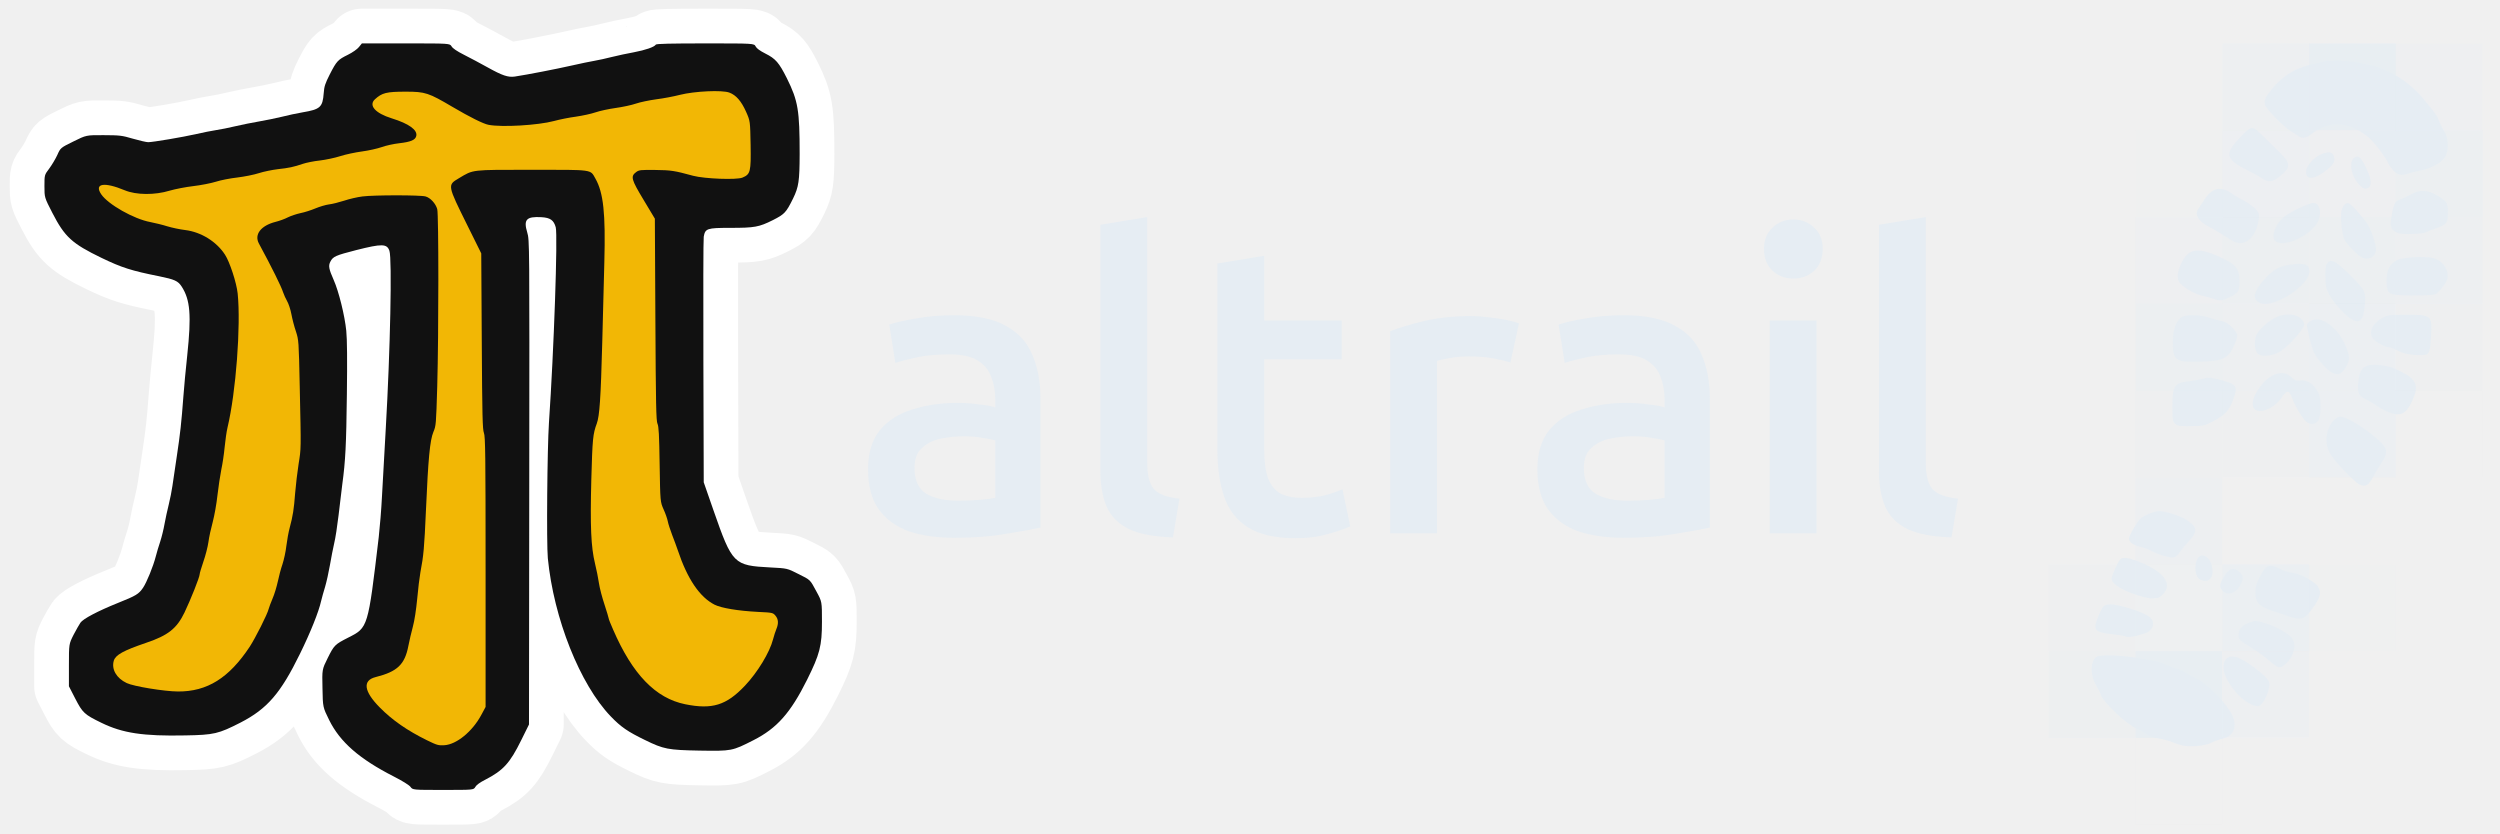
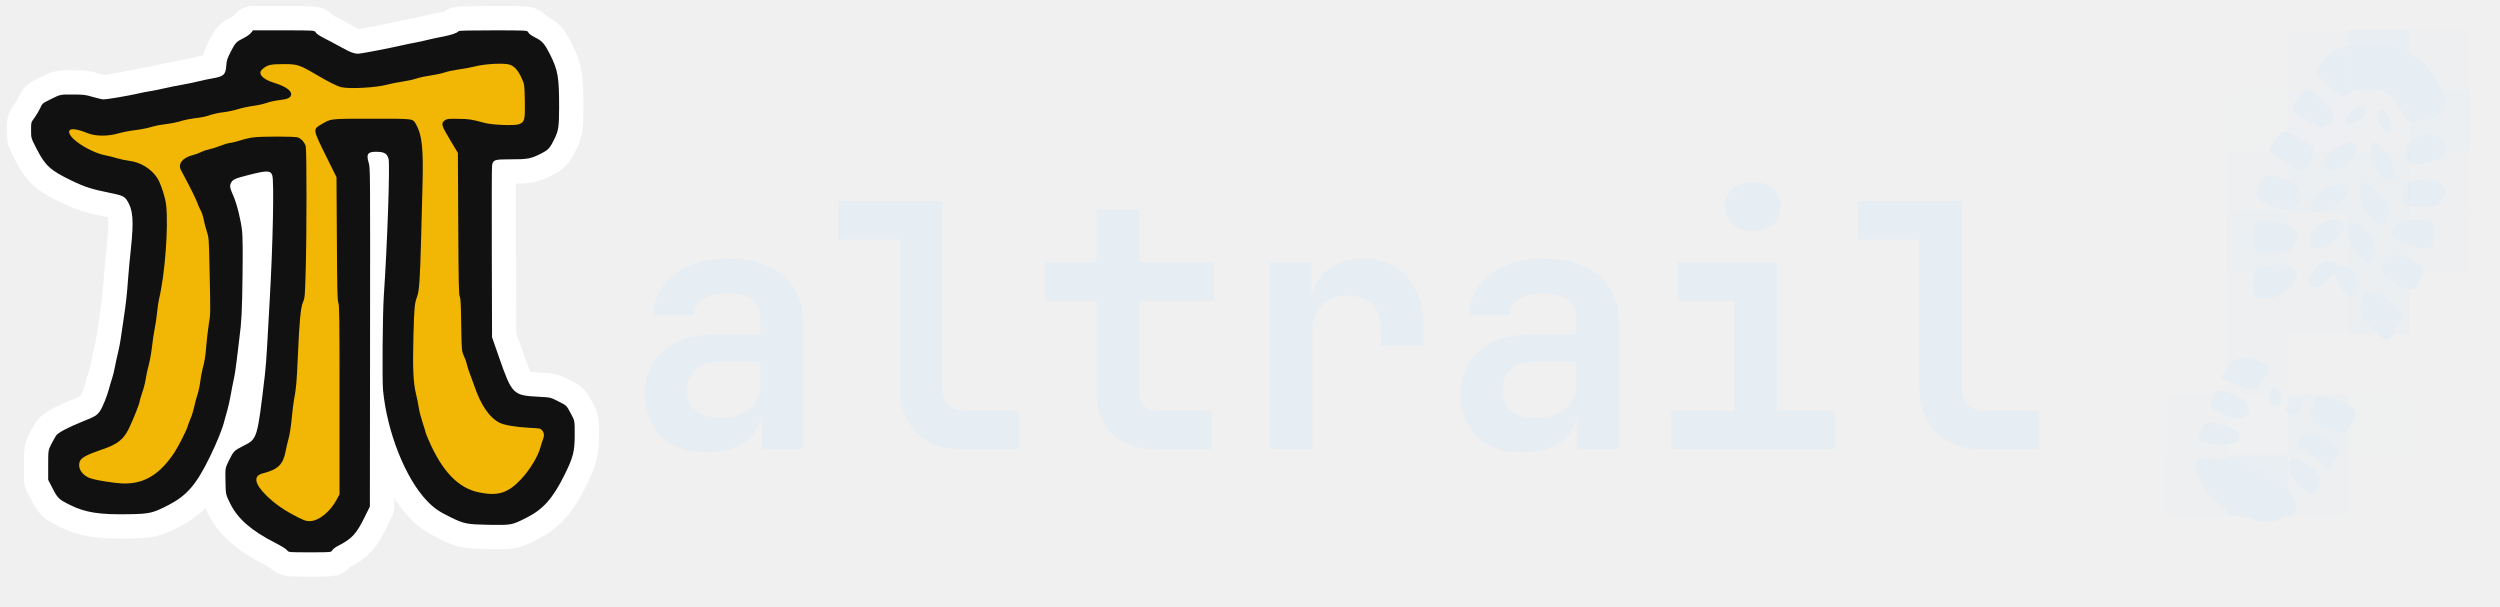
- <svg xmlns="http://www.w3.org/2000/svg" viewBox="-5 -5 288 96" width="288" height="96" role="img" aria-label="Maltrail">
+ <svg xmlns="http://www.w3.org/2000/svg" viewBox="-5 -5 411.9 100" width="411.9" height="100" role="img" aria-label="Maltrail">
  <style>.ink{fill:#e6edf3}</style>
  <path d="M42.29 85.65C42.13 85.44 41.38 84.97 40.36 84.45C36.40 82.43 34.17 80.48 32.92 77.95C32.19 76.47 32.19 76.47 32.15 74.29C32.10 72.12 32.10 72.12 32.74 70.83C33.49 69.32 33.57 69.24 35.12 68.45C37.40 67.30 37.39 67.35 38.63 56.88C38.76 55.74 38.93 53.66 39.00 52.25C39.07 50.84 39.27 47.30 39.44 44.38C39.96 35.38 40.18 24.81 39.86 23.89C39.58 23.07 39.00 23.06 36.04 23.81C33.66 24.42 33.36 24.55 33.06 25.14C32.81 25.61 32.88 25.99 33.44 27.25C34.03 28.57 34.72 31.38 34.89 33.10C34.99 34.09 35.01 36.46 34.96 40.44C34.89 46.23 34.80 48.10 34.43 50.81C34.33 51.57 34.14 53.17 34.00 54.38C33.86 55.58 33.64 57.02 33.50 57.58C33.37 58.14 33.15 59.27 33.01 60.09C32.87 60.90 32.62 62.02 32.46 62.57C32.29 63.12 32.08 63.87 31.99 64.25C31.72 65.48 30.75 67.89 29.56 70.31C27.33 74.87 25.78 76.66 22.71 78.24C20.16 79.54 19.67 79.66 16.35 79.72C11.51 79.82 9.12 79.46 6.69 78.27C4.72 77.31 4.52 77.13 3.66 75.46L2.94 74.06 L2.94 71.62C2.94 69.19 2.94 69.19 3.48 68.12C3.79 67.54 4.14 66.91 4.27 66.73C4.58 66.28 6.28 65.39 8.56 64.47C10.69 63.62 10.98 63.44 11.48 62.71C11.90 62.09 12.65 60.25 12.94 59.12C13.05 58.67 13.29 57.89 13.46 57.38C13.63 56.86 13.85 55.96 13.95 55.38C14.06 54.79 14.27 53.78 14.44 53.12C14.60 52.47 14.79 51.52 14.86 51.00C14.94 50.48 15.17 48.93 15.37 47.55C15.76 44.95 15.90 43.72 16.13 40.62C16.20 39.63 16.40 37.52 16.57 35.94C17.06 31.29 16.92 29.54 15.92 28.00C15.50 27.36 15.12 27.19 13.31 26.82C10.15 26.19 9.02 25.83 6.70 24.71C3.29 23.06 2.46 22.30 1.03 19.52C0.12 17.75 0.12 17.75 0.12 16.45C0.12 15.15 0.12 15.15 0.67 14.42C0.97 14.02 1.39 13.31 1.60 12.86C1.97 12.03 1.97 12.03 3.45 11.30C4.94 10.56 4.94 10.56 6.94 10.57C8.80 10.58 9.03 10.60 10.32 10.98C11.08 11.20 11.87 11.38 12.07 11.38C12.61 11.38 16.09 10.79 17.62 10.44C18.35 10.27 19.36 10.07 19.88 9.99C20.39 9.92 21.40 9.71 22.12 9.54C22.85 9.37 24.07 9.12 24.85 8.99C25.63 8.86 26.81 8.61 27.48 8.45C28.14 8.28 29.22 8.05 29.86 7.94C31.89 7.60 32.17 7.35 32.29 5.75C32.35 4.94 32.45 4.64 32.99 3.57C33.78 2.03 33.92 1.88 35.08 1.31C35.62 1.04 36.15 0.67 36.35 0.42L36.69 0.00 L41.75 0.00C46.81 0.00 46.81 0.00 47.02 0.34C47.15 0.57 47.64 0.90 48.45 1.31C49.13 1.65 50.36 2.31 51.19 2.77C52.86 3.70 53.53 3.93 54.30 3.82C55.71 3.61 59.14 2.94 60.81 2.56C61.84 2.33 63.05 2.07 63.50 2.00C63.95 1.92 64.85 1.73 65.50 1.56C66.15 1.40 67.29 1.15 68.03 1.02C69.36 0.77 70.39 0.41 70.55 0.14C70.61 0.04 72.27 0.00 76.25 0.00C81.87 -0.00 81.87 -0.00 82.05 0.35C82.17 0.58 82.54 0.85 83.17 1.17C84.35 1.76 84.74 2.21 85.65 4.02C86.94 6.62 87.12 7.71 87.12 12.75C87.11 15.86 87.01 16.53 86.37 17.85C85.56 19.49 85.39 19.67 84.03 20.36C82.43 21.16 81.93 21.25 79.11 21.25C76.44 21.25 76.24 21.32 76.07 22.27C76.02 22.50 76.01 28.96 76.03 36.62L76.07 50.56 L77.20 53.81C79.36 60.00 79.52 60.15 83.75 60.37C85.69 60.47 85.69 60.47 86.95 61.11C88.41 61.84 88.29 61.73 89.08 63.19C89.69 64.31 89.69 64.31 89.69 66.62C89.69 69.41 89.44 70.36 87.98 73.30C86.07 77.13 84.50 78.90 81.80 80.27C79.34 81.52 79.30 81.53 75.59 81.47C71.94 81.40 71.47 81.31 69.30 80.25C67.32 79.29 66.52 78.74 65.36 77.53C61.81 73.84 58.79 66.25 58.11 59.31C57.95 57.61 58.04 46.67 58.24 43.69C58.81 35.38 59.27 22.09 59.02 21.18C58.79 20.36 58.39 20.08 57.38 20.02C55.63 19.92 55.29 20.29 55.74 21.79C56.00 22.69 56.00 22.69 55.97 50.57L55.94 78.46 L55.05 80.26C53.74 82.92 52.98 83.75 50.89 84.83C50.31 85.12 49.88 85.43 49.76 85.65C49.56 86.00 49.56 86.00 46.05 86.00C42.55 86.00 42.55 86.00 42.29 85.65Z" fill="#111" fill-rule="evenodd" stroke="#fff" stroke-width="8" stroke-linejoin="round" paint-order="stroke" />
  <path d="M44.19 80.28C41.90 79.15 40.20 77.97 38.75 76.50C36.91 74.64 36.74 73.39 38.27 73.00C40.78 72.37 41.64 71.55 42.05 69.38C42.16 68.81 42.39 67.83 42.56 67.20C42.75 66.51 42.94 65.25 43.06 64.00C43.16 62.86 43.33 61.48 43.43 60.93C43.80 59.01 43.88 58.07 44.07 53.78C44.33 47.81 44.53 45.73 44.92 44.78C45.23 44.05 45.24 43.92 45.37 39.49C45.54 33.45 45.54 19.71 45.37 19.09C45.19 18.45 44.58 17.78 44.02 17.63C43.42 17.46 38.10 17.46 36.76 17.63C36.19 17.70 35.23 17.92 34.64 18.12C34.05 18.31 33.26 18.51 32.88 18.55C32.51 18.60 31.81 18.81 31.33 19.01C30.85 19.21 30.09 19.46 29.62 19.55C29.16 19.65 28.50 19.87 28.16 20.04C27.82 20.22 27.18 20.45 26.74 20.56C25.05 20.99 24.26 22.02 24.83 23.06C26.32 25.82 27.40 27.99 27.62 28.69C27.71 28.96 27.92 29.42 28.08 29.70C28.25 29.99 28.47 30.66 28.57 31.20C28.67 31.74 28.90 32.63 29.09 33.18C29.41 34.18 29.42 34.24 29.53 39.56C29.69 46.92 29.69 46.62 29.40 48.44C29.26 49.33 29.08 50.85 29.00 51.81C28.86 53.68 28.74 54.42 28.37 55.81C28.24 56.29 28.07 57.22 27.99 57.88C27.92 58.53 27.71 59.48 27.54 60.00C27.36 60.52 27.12 61.42 27.00 62.01C26.87 62.60 26.61 63.48 26.40 63.95C26.20 64.42 26.00 64.96 25.95 65.15C25.82 65.73 24.41 68.52 23.77 69.50C21.38 73.11 18.87 74.68 15.50 74.66C13.93 74.65 10.39 74.07 9.60 73.69C8.41 73.13 7.82 72.10 8.11 71.11C8.32 70.44 9.20 69.95 11.84 69.05C14.36 68.20 15.36 67.41 16.25 65.57C16.96 64.09 18.00 61.48 18.00 61.16C18.00 61.04 18.20 60.38 18.43 59.70C18.67 59.02 18.93 58.01 19.01 57.45C19.08 56.89 19.31 55.85 19.51 55.12C19.70 54.40 19.95 53.02 20.05 52.06C20.16 51.10 20.36 49.78 20.49 49.12C20.63 48.47 20.81 47.29 20.88 46.50C20.96 45.71 21.10 44.70 21.21 44.25C22.18 40.20 22.76 32.48 22.38 28.81C22.25 27.57 21.46 25.16 20.92 24.34C19.93 22.82 18.17 21.73 16.33 21.50C15.73 21.43 14.80 21.23 14.27 21.07C13.74 20.90 12.86 20.69 12.31 20.58C10.42 20.23 7.45 18.55 6.66 17.38C5.82 16.13 6.99 15.93 9.37 16.92C10.69 17.47 12.83 17.49 14.56 16.96C15.18 16.78 16.40 16.54 17.27 16.44C18.13 16.34 19.30 16.11 19.85 15.94C20.40 15.76 21.52 15.54 22.33 15.45C23.15 15.35 24.26 15.13 24.81 14.95C25.36 14.77 26.35 14.57 27.00 14.49C28.29 14.35 28.81 14.24 29.90 13.87C30.29 13.74 31.17 13.56 31.84 13.49C32.51 13.41 33.57 13.19 34.19 12.99C34.81 12.79 35.94 12.55 36.69 12.45C37.45 12.35 38.47 12.12 38.96 11.95C39.45 11.77 40.37 11.57 41.00 11.50C42.31 11.35 42.84 11.13 42.95 10.68C43.13 9.98 42.12 9.25 40.12 8.63C38.22 8.04 37.44 7.14 38.19 6.44C39.01 5.69 39.52 5.56 41.75 5.56C43.99 5.56 44.37 5.69 47.12 7.31C49.12 8.49 50.69 9.27 51.28 9.38C52.84 9.68 57.00 9.43 58.82 8.94C59.44 8.77 60.57 8.54 61.34 8.44C62.10 8.33 63.12 8.11 63.61 7.94C64.10 7.77 65.14 7.55 65.92 7.44C66.71 7.33 67.75 7.11 68.24 6.94C68.73 6.77 69.79 6.55 70.60 6.44C71.40 6.34 72.62 6.11 73.31 5.93C75.01 5.50 78.21 5.35 79.03 5.67C79.80 5.96 80.40 6.65 80.95 7.88C81.42 8.94 81.42 8.94 81.47 11.69C81.52 14.81 81.45 15.07 80.53 15.46C79.86 15.74 76.17 15.60 74.85 15.25C72.69 14.66 72.30 14.60 70.48 14.58C68.80 14.56 68.62 14.58 68.29 14.82C67.62 15.32 67.71 15.65 69.15 18.04L70.44 20.19 L70.50 31.81C70.55 41.61 70.59 43.50 70.74 43.81C70.89 44.11 70.94 45.10 70.99 48.50C71.06 52.81 71.06 52.81 71.45 53.69C71.67 54.17 71.88 54.79 71.93 55.06C71.98 55.34 72.21 56.04 72.43 56.62C72.66 57.21 72.96 58.02 73.10 58.44C74.19 61.70 75.61 63.79 77.32 64.66C78.10 65.05 80.01 65.37 82.30 65.49C83.99 65.57 84.04 65.58 84.33 65.92C84.67 66.32 84.71 66.81 84.44 67.46C84.33 67.71 84.16 68.26 84.05 68.67C83.67 70.15 82.27 72.46 80.82 73.99C78.68 76.25 77.05 76.76 73.94 76.13C70.53 75.44 67.87 72.70 65.63 67.53C65.35 66.90 65.12 66.32 65.12 66.24C65.12 66.17 64.90 65.45 64.64 64.65C64.37 63.85 64.08 62.74 64.00 62.19C63.92 61.64 63.72 60.62 63.55 59.94C63.08 58.02 62.98 55.64 63.12 50.23C63.25 45.55 63.30 45.00 63.75 43.79C64.07 42.93 64.21 40.86 64.38 34.44C64.45 31.62 64.56 27.46 64.62 25.20C64.77 19.57 64.52 17.21 63.59 15.57C62.98 14.50 63.43 14.56 56.27 14.56C49.18 14.56 49.57 14.52 47.87 15.53C46.53 16.33 46.52 16.28 48.86 21.00L50.44 24.19 L50.50 34.31C50.55 42.94 50.59 44.50 50.75 44.88C50.91 45.26 50.94 47.32 50.94 60.88L50.94 76.44 L50.44 77.37C49.42 79.27 47.60 80.76 46.19 80.85C45.50 80.89 45.34 80.84 44.19 80.28Z" fill="#f2b705" fill-rule="evenodd" />
-   <g class="ink" transform="translate(93.075 -2.256) scale(0.73366)">
-     <path d="m 16.128,80.704 q -4.032,0 -7.104,-1.024 -3.008,-1.088 -4.736,-3.456 -1.664,-2.368 -1.664,-6.272 0,-3.84 1.856,-6.144 1.92,-2.304 5.12,-3.264 3.264,-1.024 7.04,-1.024 1.856,0 3.52,0.256 1.728,0.192 2.432,0.448 V 58.88 q 0,-1.92 -0.64,-3.456 -0.576,-1.6 -2.112,-2.56 -1.536,-0.96 -4.416,-0.96 -2.944,0 -5.056,0.448 -2.112,0.448 -3.456,0.896 l -0.96,-6.016 q 1.408,-0.512 4.16,-0.96 2.752,-0.512 6.08,-0.512 5.12,0 8.064,1.664 2.944,1.6 4.16,4.544 1.28,2.944 1.28,6.848 v 20.288 q -1.728,0.384 -5.312,0.96 -3.52,0.64 -8.256,0.64 z m 0.64,-5.824 q 1.792,0 3.328,-0.128 1.536,-0.128 2.496,-0.32 v -9.024 q -0.64,-0.192 -1.984,-0.384 -1.28,-0.256 -2.944,-0.256 -1.92,0 -3.712,0.384 -1.728,0.384 -2.88,1.472 -1.152,1.024 -1.152,3.136 0,2.88 1.856,4.032 1.856,1.088 4.992,1.088 z" />
-     <path d="m 50.496,80.64 q -4.352,-0.128 -6.848,-1.28 -2.496,-1.216 -3.52,-3.456 -1.024,-2.304 -1.024,-5.696 V 31.552 l 7.36,-1.216 v 38.656 q 0,2.816 1.024,4.032 1.024,1.216 4.032,1.536 z" />
-     <path d="m 69.76,80.768 q -4.736,0 -7.424,-1.664 -2.688,-1.664 -3.776,-4.8 -1.088,-3.136 -1.088,-7.488 V 37.632 l 7.36,-1.216 v 10.176 h 12.16 v 6.08 h -12.16 V 66.88 q 0,2.752 0.576,4.416 0.64,1.664 1.92,2.432 1.344,0.704 3.392,0.704 1.984,0 3.584,-0.384 1.664,-0.448 2.816,-0.96 l 1.216,5.824 q -1.408,0.64 -3.584,1.216 -2.112,0.64 -4.992,0.64 z" />
-     <path d="M 84.608,80 V 48.256 q 2.176,-0.832 5.376,-1.6 3.264,-0.768 7.424,-0.768 1.216,0 2.624,0.192 1.408,0.128 2.688,0.384 1.28,0.256 2.112,0.576 l -1.344,6.144 q -0.96,-0.32 -2.624,-0.64 -1.664,-0.32 -3.84,-0.32 -1.664,0 -3.072,0.256 -1.408,0.256 -1.984,0.448 V 80 Z" />
-     <path d="m 121.227,80.704 q -4.032,0 -7.104,-1.024 -3.008,-1.088 -4.736,-3.456 -1.664,-2.368 -1.664,-6.272 0,-3.84 1.856,-6.144 1.92,-2.304 5.12,-3.264 3.264,-1.024 7.04,-1.024 1.856,0 3.52,0.256 1.728,0.192 2.432,0.448 V 58.88 q 0,-1.92 -0.64,-3.456 -0.576,-1.6 -2.112,-2.56 -1.536,-0.96 -4.416,-0.96 -2.944,0 -5.056,0.448 -2.112,0.448 -3.456,0.896 l -0.96,-6.016 q 1.408,-0.512 4.16,-0.96 2.752,-0.512 6.08,-0.512 5.12,0 8.064,1.664 2.944,1.6 4.16,4.544 1.28,2.944 1.28,6.848 v 20.288 q -1.728,0.384 -5.312,0.96 -3.52,0.64 -8.256,0.64 z m 0.64,-5.824 q 1.792,0 3.328,-0.128 1.536,-0.128 2.496,-0.32 v -9.024 q -0.64,-0.192 -1.984,-0.384 -1.28,-0.256 -2.944,-0.256 -1.92,0 -3.712,0.384 -1.728,0.384 -2.88,1.472 -1.152,1.024 -1.152,3.136 0,2.88 1.856,4.032 1.856,1.088 4.992,1.088 z" />
-     <path d="M 144.202,80 V 46.592 h 7.36 V 80 Z m 3.712,-40 q -1.92,0 -3.264,-1.216 -1.344,-1.28 -1.344,-3.456 0,-2.112 1.344,-3.328 1.344,-1.28 3.264,-1.28 1.92,0 3.264,1.28 1.344,1.216 1.344,3.328 0,2.176 -1.344,3.456 -1.344,1.216 -3.264,1.216 z" />
-     <path d="m 172.746,80.64 q -4.352,-0.128 -6.848,-1.28 -2.496,-1.216 -3.52,-3.456 -1.024,-2.304 -1.024,-5.696 V 31.552 l 7.36,-1.216 v 38.656 q 0,2.816 1.024,4.032 1.024,1.216 4.032,1.536 z" />
-   </g>
-   <path class="ink" d="M246.42 80.88C246.13 80.82 245.63 80.65 245.29 80.51C244.96 80.36 244.25 80.17 243.71 80.08C243.02 79.96 242.58 79.80 242.21 79.54C241.92 79.34 241.49 79.09 241.25 79.00C240.07 78.55 237.29 75.93 236.99 75.00C236.91 74.76 236.68 74.30 236.48 73.98C235.74 72.80 235.79 71.00 236.58 70.64C237.13 70.39 239.46 70.47 241.34 70.81C242.29 70.98 243.26 71.16 243.49 71.20C243.73 71.24 244.18 71.40 244.50 71.56C244.82 71.72 245.39 71.94 245.78 72.04C246.16 72.14 246.67 72.36 246.90 72.54C247.12 72.71 247.53 72.94 247.79 73.05C249.25 73.65 251.71 76.19 252.26 77.65C252.71 78.86 252.21 79.85 250.99 80.11C250.65 80.19 250.08 80.39 249.73 80.57C249.02 80.93 247.38 81.08 246.42 80.88Z M254.62 76.26C253.24 75.84 251.34 73.57 251.17 72.15C251.04 71.06 251.56 70.49 252.53 70.67C253.44 70.84 256.09 72.80 256.38 73.52C256.68 74.23 255.70 76.40 255.10 76.36C255.01 76.36 254.79 76.31 254.62 76.26Z M257.12 71.67C256.95 71.55 256.50 71.19 256.12 70.87C255.75 70.55 254.96 69.99 254.38 69.62C252.91 68.71 252.88 68.67 252.88 68.10C252.88 67.46 253.33 66.99 254.22 66.70C254.87 66.48 254.89 66.48 255.96 66.80C257.11 67.14 258.60 67.96 259.00 68.47C259.59 69.21 259.29 70.59 258.37 71.43C257.82 71.93 257.57 71.97 257.12 71.67Z M239.85 68.31C239.81 68.27 239.13 68.16 238.32 68.07C236.23 67.83 236.05 67.59 236.74 65.95C237.25 64.74 237.37 64.63 238.16 64.62C239.20 64.62 241.98 65.54 242.65 66.10C243.38 66.72 243.01 67.73 241.97 68.00C241.68 68.08 241.27 68.19 241.08 68.26C240.68 68.39 239.96 68.42 239.85 68.31Z M258.62 65.99C258.25 65.85 257.57 65.62 257.12 65.48C255.21 64.87 254.80 64.45 254.83 63.12C254.84 62.60 254.95 62.23 255.28 61.56C256.02 60.09 256.43 59.90 257.56 60.50C257.98 60.72 258.62 60.93 259.09 60.99C260.07 61.13 261.78 62.07 262.07 62.63C262.46 63.38 262.29 63.92 261.20 65.36C260.47 66.35 259.95 66.47 258.62 65.99Z M242.12 63.82C239.85 63.26 238.25 62.36 238.25 61.64C238.25 61.35 238.96 59.76 239.22 59.47C239.52 59.13 240.13 59.20 241.53 59.76C244.26 60.85 245.30 62.27 244.20 63.43C243.97 63.67 243.68 63.88 243.55 63.88C243.42 63.88 243.20 63.90 243.06 63.93C242.93 63.96 242.50 63.91 242.12 63.82Z M251.06 63.07C250.65 62.66 250.67 62.31 251.16 61.50C251.79 60.44 252.37 60.28 253.05 60.96C253.44 61.35 253.46 61.63 253.11 62.35C252.64 63.32 251.65 63.66 251.06 63.07Z M248.52 61.80C247.62 61.43 247.76 59.00 248.68 59.00C249.36 59.00 249.88 59.80 249.88 60.85C249.88 61.74 249.32 62.14 248.52 61.80Z M244.25 59.02C243.80 58.90 243.18 58.66 242.88 58.48C242.57 58.30 241.98 58.08 241.58 58.00C240.81 57.84 240.25 57.44 240.25 57.05C240.25 56.71 241.23 55.04 241.63 54.70C242.06 54.34 243.24 53.88 243.73 53.88C244.42 53.88 246.03 54.38 246.76 54.82C248.14 55.66 248.23 56.19 247.18 57.32C246.80 57.73 246.33 58.29 246.13 58.58C245.59 59.33 245.51 59.35 244.25 59.02Z M266.81 50.82C266.33 50.61 264.05 48.25 263.52 47.41C262.99 46.59 262.87 45.62 263.17 44.61C263.42 43.73 264.09 43.00 264.65 43.00C265.43 43.00 268.28 44.86 269.41 46.11C270.06 46.83 270.04 47.27 269.32 48.36C269.02 48.81 268.59 49.53 268.37 49.96C267.85 50.94 267.51 51.13 266.81 50.82Z M245.81 43.99C245.30 43.69 245.25 43.51 245.25 41.85C245.25 39.48 245.48 39.12 247.06 38.94C247.48 38.90 248.19 38.77 248.66 38.66C249.45 38.46 249.56 38.47 250.41 38.67C252.62 39.21 252.82 39.43 252.36 40.76C251.85 42.28 251.38 42.80 249.88 43.58C248.97 44.05 248.89 44.06 247.50 44.10C246.58 44.12 245.97 44.08 245.81 43.99Z M260.72 43.61C260.29 43.29 259.40 41.82 259.06 40.88C258.72 39.94 258.44 39.90 257.90 40.73C257.13 41.92 255.54 42.68 254.82 42.20C254.17 41.78 254.56 40.42 255.70 39.14C256.80 37.91 258.13 37.63 258.97 38.45C259.40 38.86 259.48 38.89 259.98 38.83C260.80 38.71 261.53 39.21 262.08 40.25C262.43 40.92 262.41 42.97 262.05 43.46C261.72 43.91 261.19 43.97 260.72 43.61Z M270.07 42.44C269.66 42.27 269.10 41.96 268.82 41.75C268.54 41.54 268.02 41.23 267.66 41.06C266.73 40.63 266.57 40.33 266.66 39.18C266.80 37.28 267.38 36.84 269.39 37.09C270.25 37.20 270.69 37.34 271.59 37.80C273.40 38.70 273.69 39.43 272.92 41.12C272.17 42.75 271.53 43.04 270.07 42.44Z M263.69 37.95C263.13 37.70 261.91 36.35 261.56 35.60C261.30 35.02 260.75 32.86 260.75 32.41C260.75 32.32 260.93 32.13 261.16 31.99C262.32 31.27 264.27 32.63 265.20 34.81C265.71 36.01 265.73 36.47 265.30 37.20C264.77 38.10 264.41 38.27 263.69 37.95Z M246.25 36.57C245.50 36.32 245.31 35.91 245.31 34.46C245.32 33.06 245.59 32.19 246.21 31.61C246.62 31.22 248.41 31.22 249.52 31.60C249.90 31.74 250.53 31.92 250.91 31.99C251.49 32.12 251.69 32.24 252.18 32.75C252.84 33.46 252.86 33.61 252.43 34.66C251.75 36.28 251.17 36.58 248.55 36.66C247.37 36.69 246.50 36.66 246.25 36.57Z M255.14 35.79C254.78 35.50 254.65 34.58 254.86 33.79C255.03 33.16 256.15 32.07 257.14 31.58C258.36 30.97 259.89 31.18 260.32 32.01C260.50 32.37 260.50 32.42 260.20 32.91C259.76 33.66 258.29 35.15 257.61 35.54C256.81 36.01 255.56 36.13 255.14 35.79Z M272.88 35.87C272.19 35.80 271.74 35.67 271.21 35.39C270.80 35.18 270.35 35.00 270.20 35.00C269.79 35.00 268.66 34.40 268.38 34.03C267.77 33.26 268.35 32.14 269.69 31.50C270.11 31.29 270.48 31.26 272.14 31.25C275.15 31.25 275.21 31.29 275.06 33.82C274.97 35.45 274.81 35.88 274.32 35.88C274.23 35.88 274.07 35.90 273.98 35.92C273.89 35.94 273.39 35.92 272.88 35.87Z M265.54 31.52C264.34 30.55 263.16 28.97 262.99 28.10C262.84 27.34 262.85 25.78 263.00 25.49C263.43 24.69 263.97 24.94 265.83 26.80C267.51 28.48 267.59 28.65 267.40 30.38C267.22 32.11 266.69 32.43 265.54 31.52Z M255.38 29.92C254.32 29.49 254.61 28.43 256.22 26.79C257.13 25.87 257.91 25.54 259.41 25.42C260.68 25.33 261.06 25.53 261.04 26.30C260.99 27.94 256.91 30.54 255.38 29.92Z M250.06 29.44C249.79 29.34 249.18 29.18 248.72 29.07C247.88 28.88 246.92 28.35 246.20 27.69C245.71 27.24 245.78 26.26 246.39 25.12C247.20 23.60 248.27 23.48 250.82 24.64C252.56 25.43 253.00 25.98 253.00 27.40C253.00 28.54 252.85 28.78 251.83 29.26C250.97 29.67 250.78 29.69 250.06 29.44Z M271.41 29.00C270.12 28.91 269.94 28.71 269.94 27.33C269.94 26.13 270.24 25.51 271.09 24.98C271.65 24.63 274.37 24.48 275.36 24.74C276.42 25.03 277.16 26.13 276.94 27.11C276.85 27.54 275.98 28.68 275.59 28.89C275.31 29.04 272.83 29.11 271.41 29.00Z M267.15 24.68C266.64 24.46 265.28 23.08 265.06 22.56C264.78 21.89 264.58 19.87 264.74 19.28C264.91 18.66 265.19 18.35 265.54 18.40C265.79 18.44 267.00 19.76 267.68 20.75C268.20 21.49 268.80 23.37 268.70 23.91C268.56 24.63 267.85 24.99 267.15 24.68Z M252.05 22.67C251.36 22.21 249.91 21.33 249.31 21.03C248.27 20.50 247.82 19.70 248.22 19.11C248.34 18.93 248.66 18.45 248.92 18.04C249.89 16.55 250.88 16.37 252.28 17.42C252.50 17.58 252.94 17.84 253.25 17.98C253.56 18.12 254.12 18.48 254.50 18.78C255.31 19.42 255.39 19.74 255.06 20.97C254.57 22.76 253.27 23.50 252.05 22.67Z M257.16 22.81C256.58 22.39 257.02 20.96 258.00 20.08C258.62 19.51 260.97 18.38 261.50 18.38C262.31 18.38 262.54 19.74 261.89 20.76C260.92 22.29 258.12 23.51 257.16 22.81Z M271.29 21.87C270.71 21.69 270.34 21.17 270.41 20.63C270.69 18.50 270.82 18.21 271.59 17.93C271.92 17.80 272.48 17.54 272.85 17.34C273.80 16.81 274.75 16.88 275.85 17.56C276.90 18.21 277.00 18.37 277.00 19.43C277.00 20.69 276.87 20.87 275.75 21.26C275.23 21.43 274.67 21.65 274.50 21.75C274.12 21.96 271.86 22.04 271.29 21.87Z M266.78 16.28C265.90 15.35 265.57 13.81 266.12 13.25C266.64 12.74 267.03 13.08 267.69 14.59C268.16 15.69 268.23 16.25 267.93 16.55C267.61 16.87 267.25 16.78 266.78 16.28Z M255.62 15.55C255.38 15.38 254.74 15.02 254.19 14.75C251.31 13.34 251.17 12.81 253.17 10.72C254.31 9.53 254.50 9.49 255.35 10.34C255.68 10.67 256.52 11.49 257.21 12.16C258.95 13.83 259.00 14.19 257.62 15.32C256.81 15.98 256.31 16.04 255.62 15.55Z M260.73 15.19C260.38 14.43 261.41 13.09 262.64 12.68C263.38 12.44 263.69 12.52 263.86 13.01C264.04 13.53 263.88 13.88 263.19 14.46C261.96 15.49 260.99 15.77 260.73 15.19Z M270.70 14.63C270.46 14.35 270.18 13.95 270.08 13.72C269.82 13.09 268.47 11.34 267.86 10.83C265.59 8.94 263.30 8.82 261.19 10.50C260.65 10.93 260.17 10.98 259.74 10.65C259.57 10.52 259.18 10.28 258.88 10.10C258.14 9.68 256.04 7.53 255.93 7.09C255.80 6.55 255.95 6.20 256.74 5.23C257.91 3.78 259.46 2.82 261.22 2.44C261.68 2.34 262.26 2.20 262.50 2.13C263.26 1.90 265.82 1.97 266.88 2.25C267.39 2.39 267.94 2.50 268.09 2.50C268.47 2.50 270.34 3.28 271.15 3.78C272.30 4.48 273.34 5.38 274.15 6.35C275.52 7.99 275.74 8.30 276.00 8.97C276.13 9.33 276.39 9.84 276.57 10.11C277.05 10.84 277.13 12.23 276.73 13.00C276.36 13.71 275.12 14.41 273.74 14.67C273.23 14.77 272.65 14.92 272.46 14.99C271.72 15.28 271.19 15.17 270.70 14.63Z" fill-rule="evenodd" />
-   <g class="ink">
-     <rect x="251" y="0" width="10" height="10" opacity="0.28" />
-     <rect x="261" y="0" width="10" height="10" opacity="0.74" />
-     <rect x="271" y="0" width="10" height="10" opacity="0.21" />
-     <rect x="241" y="10" width="10" height="10" opacity="0.07" />
-     <rect x="251" y="10" width="10" height="10" opacity="0.37" />
-     <rect x="261" y="10" width="10" height="10" opacity="0.25" />
-     <rect x="271" y="10" width="10" height="10" opacity="0.41" />
-     <rect x="241" y="20" width="10" height="10" opacity="0.26" />
-     <rect x="251" y="20" width="10" height="10" opacity="0.46" />
-     <rect x="261" y="20" width="10" height="10" opacity="0.34" />
-     <rect x="271" y="20" width="10" height="10" opacity="0.33" />
-     <rect x="241" y="30" width="10" height="10" opacity="0.34" />
-     <rect x="251" y="30" width="10" height="10" opacity="0.33" />
-     <rect x="261" y="30" width="10" height="10" opacity="0.45" />
-     <rect x="271" y="30" width="10" height="10" opacity="0.22" />
-     <rect x="241" y="40" width="10" height="10" opacity="0.22" />
-     <rect x="251" y="40" width="10" height="10" opacity="0.15" />
-     <rect x="261" y="40" width="10" height="10" opacity="0.45" />
-     <rect x="271" y="40" width="10" height="10" opacity="0.05" />
-     <rect x="231" y="50" width="10" height="10" opacity="0.02" />
-     <rect x="241" y="50" width="10" height="10" opacity="0.28" />
-     <rect x="231" y="60" width="10" height="10" opacity="0.22" />
-     <rect x="241" y="60" width="10" height="10" opacity="0.19" />
-     <rect x="251" y="60" width="10" height="10" opacity="0.50" />
-     <rect x="261" y="60" width="10" height="10" opacity="0.03" />
-     <rect x="231" y="70" width="10" height="10" opacity="0.30" />
-     <rect x="241" y="70" width="10" height="10" opacity="0.74" />
-     <rect x="251" y="70" width="10" height="10" opacity="0.28" />
-     <rect x="241" y="80" width="10" height="10" opacity="0.05" />
+   <path class="ink" d="M111.38 69.56Q106.68 69.56 103.96 66.9Q101.25 64.24 101.25 59.93Q101.25 55.45 104.33 52.79Q107.41 50.13 112.78 50.13H120.29V47.94Q120.29 43.3 114.86 43.3Q112.39 43.3 110.94 44.25Q109.48 45.2 109.31 46.94H102.59Q102.82 42.79 106.09 40.22Q109.37 37.64 114.91 37.64Q120.79 37.64 124.04 40.38Q127.29 43.13 127.29 48.11V69H120.46V63.23Q120.06 66.2 117.66 67.88Q115.25 69.56 111.38 69.56ZM113.62 63.85Q116.7 63.85 118.5 62.34Q120.29 60.82 120.29 58.3V54.66H113.12Q110.82 54.66 109.48 55.95Q108.14 57.24 108.14 59.26Q108.14 61.33 109.56 62.59Q110.99 63.85 113.62 63.85ZM153.38 69Q148.79 69 146.02 66.26Q143.25 63.51 143.25 59.03V34.45H133.11V28.12H150.25V58.86Q150.25 60.6 151.23 61.64Q152.21 62.67 153.89 62.67H162.9V69ZM185.08 69Q180.77 69 178.22 66.51Q175.67 64.02 175.67 59.76V44.53H167.16V38.2H175.67V29.52H182.73V38.2H194.99V44.53H182.73V59.59Q182.73 60.94 183.48 61.8Q184.24 62.67 185.58 62.67H194.71V69ZM204.23 69V38.2H211.06V44.19Q211.62 41.17 213.84 39.4Q216.05 37.64 219.58 37.64Q224.28 37.64 226.91 40.66Q229.54 43.69 229.54 49.12V52.03H222.54V49.46Q222.54 46.66 221.09 45.17Q219.63 43.69 216.94 43.69Q214.14 43.69 212.69 45.37Q211.23 47.05 211.23 50.13V69ZM245.78 69.56Q241.08 69.56 238.36 66.9Q235.65 64.24 235.65 59.93Q235.65 55.45 238.73 52.79Q241.81 50.13 247.18 50.13H254.69V47.94Q254.69 43.3 249.26 43.3Q246.79 43.3 245.34 44.25Q243.88 45.2 243.71 46.94H236.99Q237.22 42.79 240.49 40.22Q243.77 37.64 249.31 37.64Q255.19 37.64 258.44 40.38Q261.69 43.13 261.69 48.11V69H254.86V63.23Q254.46 66.2 252.06 67.88Q249.65 69.56 245.78 69.56ZM248.02 63.85Q251.1 63.85 252.9 62.34Q254.69 60.82 254.69 58.3V54.66H247.52Q245.22 54.66 243.88 55.95Q242.54 57.24 242.54 59.26Q242.54 61.33 243.96 62.59Q245.39 63.85 248.02 63.85ZM270.26 69V62.67H280.78V44.53H271.38V38.2H287.78V62.67H297.25V69ZM283.81 33.05Q281.68 33.05 280.45 31.96Q279.22 30.86 279.22 29.02Q279.22 27.17 280.45 26.08Q281.68 24.98 283.81 24.98Q285.94 24.98 287.17 26.08Q288.4 27.17 288.4 29.02Q288.4 30.86 287.17 31.96Q285.94 33.05 283.81 33.05ZM321.38 69Q316.79 69 314.02 66.26Q311.25 63.51 311.25 59.03V34.45H301.11V28.12H318.25V58.86Q318.25 60.6 319.23 61.64Q320.21 62.67 321.89 62.67H330.9V69Z" />
+   <g transform="translate(120.9 0)">
+     <path class="ink" d="M246.42 80.88C246.13 80.82 245.63 80.65 245.29 80.51C244.96 80.36 244.25 80.17 243.71 80.08C243.02 79.96 242.58 79.80 242.21 79.54C241.92 79.34 241.49 79.09 241.25 79.00C240.07 78.55 237.29 75.93 236.99 75.00C236.91 74.76 236.68 74.30 236.48 73.98C235.74 72.80 235.79 71.00 236.58 70.64C237.13 70.39 239.46 70.47 241.34 70.81C242.29 70.98 243.26 71.16 243.49 71.20C243.73 71.24 244.18 71.40 244.50 71.56C244.82 71.72 245.39 71.94 245.78 72.04C246.16 72.14 246.67 72.36 246.90 72.54C247.12 72.71 247.53 72.94 247.79 73.05C249.25 73.65 251.71 76.19 252.26 77.65C252.71 78.86 252.21 79.85 250.99 80.11C250.65 80.19 250.08 80.39 249.73 80.57C249.02 80.93 247.38 81.08 246.42 80.88Z M254.62 76.26C253.24 75.84 251.34 73.57 251.17 72.15C251.04 71.06 251.56 70.49 252.53 70.67C253.44 70.84 256.09 72.80 256.38 73.52C256.68 74.23 255.70 76.40 255.10 76.36C255.01 76.36 254.79 76.31 254.62 76.26Z M257.12 71.67C256.95 71.55 256.50 71.19 256.12 70.87C255.75 70.55 254.96 69.99 254.38 69.62C252.91 68.71 252.88 68.67 252.88 68.10C252.88 67.46 253.33 66.99 254.22 66.70C254.87 66.48 254.89 66.48 255.96 66.80C257.11 67.14 258.60 67.96 259.00 68.47C259.59 69.21 259.29 70.59 258.37 71.43C257.82 71.93 257.57 71.97 257.12 71.67Z M239.85 68.31C239.81 68.27 239.13 68.16 238.32 68.07C236.23 67.83 236.05 67.59 236.74 65.95C237.25 64.74 237.37 64.63 238.16 64.62C239.20 64.62 241.98 65.54 242.65 66.10C243.38 66.72 243.01 67.73 241.97 68.00C241.68 68.08 241.27 68.19 241.08 68.26C240.68 68.39 239.96 68.42 239.85 68.31Z M258.62 65.99C258.25 65.85 257.57 65.62 257.12 65.48C255.21 64.87 254.80 64.45 254.83 63.12C254.84 62.60 254.95 62.23 255.28 61.56C256.02 60.09 256.43 59.90 257.56 60.50C257.98 60.72 258.62 60.93 259.09 60.99C260.07 61.13 261.78 62.07 262.07 62.63C262.46 63.38 262.29 63.92 261.20 65.36C260.47 66.35 259.95 66.47 258.62 65.99Z M242.12 63.82C239.85 63.26 238.25 62.36 238.25 61.64C238.25 61.35 238.96 59.76 239.22 59.47C239.52 59.13 240.13 59.20 241.53 59.76C244.26 60.85 245.30 62.27 244.20 63.43C243.97 63.67 243.68 63.88 243.55 63.88C243.42 63.88 243.20 63.90 243.06 63.93C242.93 63.96 242.50 63.91 242.12 63.82Z M251.06 63.07C250.65 62.66 250.67 62.31 251.16 61.50C251.79 60.44 252.37 60.28 253.05 60.96C253.44 61.35 253.46 61.63 253.11 62.35C252.64 63.32 251.65 63.66 251.06 63.07Z M248.52 61.80C247.62 61.43 247.76 59.00 248.68 59.00C249.36 59.00 249.88 59.80 249.88 60.85C249.88 61.74 249.32 62.14 248.52 61.80Z M244.25 59.02C243.80 58.90 243.18 58.66 242.88 58.48C242.57 58.30 241.98 58.08 241.58 58.00C240.81 57.84 240.25 57.44 240.25 57.05C240.25 56.71 241.23 55.04 241.63 54.70C242.06 54.34 243.24 53.88 243.73 53.88C244.42 53.88 246.03 54.38 246.76 54.82C248.14 55.66 248.23 56.19 247.18 57.32C246.80 57.73 246.33 58.29 246.13 58.58C245.59 59.33 245.51 59.35 244.25 59.02Z M266.81 50.82C266.33 50.61 264.05 48.25 263.52 47.41C262.99 46.59 262.87 45.62 263.17 44.61C263.42 43.73 264.09 43.00 264.65 43.00C265.43 43.00 268.28 44.86 269.41 46.11C270.06 46.83 270.04 47.27 269.32 48.36C269.02 48.81 268.59 49.53 268.37 49.96C267.85 50.94 267.51 51.13 266.81 50.82Z M245.81 43.99C245.30 43.69 245.25 43.51 245.25 41.85C245.25 39.48 245.48 39.12 247.06 38.94C247.48 38.90 248.19 38.77 248.66 38.66C249.45 38.46 249.56 38.47 250.41 38.67C252.62 39.21 252.82 39.43 252.36 40.76C251.85 42.28 251.38 42.80 249.88 43.58C248.97 44.05 248.89 44.06 247.50 44.10C246.58 44.12 245.97 44.08 245.81 43.99Z M260.72 43.61C260.29 43.29 259.40 41.82 259.06 40.88C258.72 39.94 258.44 39.90 257.90 40.73C257.13 41.92 255.54 42.68 254.82 42.20C254.17 41.78 254.56 40.42 255.70 39.14C256.80 37.91 258.13 37.63 258.97 38.45C259.40 38.86 259.48 38.89 259.98 38.83C260.80 38.71 261.53 39.21 262.08 40.25C262.43 40.92 262.41 42.97 262.05 43.46C261.72 43.91 261.19 43.97 260.72 43.61Z M270.07 42.44C269.66 42.27 269.10 41.96 268.82 41.75C268.54 41.54 268.02 41.23 267.66 41.06C266.73 40.63 266.57 40.33 266.66 39.18C266.80 37.28 267.38 36.84 269.39 37.09C270.25 37.20 270.69 37.34 271.59 37.80C273.40 38.70 273.69 39.43 272.92 41.12C272.17 42.75 271.53 43.04 270.07 42.44Z M263.69 37.95C263.13 37.70 261.91 36.35 261.56 35.60C261.30 35.02 260.75 32.86 260.75 32.41C260.75 32.32 260.93 32.13 261.16 31.99C262.32 31.27 264.27 32.63 265.20 34.81C265.71 36.01 265.73 36.47 265.30 37.20C264.77 38.10 264.41 38.27 263.69 37.95Z M246.25 36.57C245.50 36.32 245.31 35.91 245.31 34.46C245.32 33.06 245.59 32.19 246.21 31.61C246.62 31.22 248.41 31.22 249.52 31.60C249.90 31.74 250.53 31.92 250.91 31.99C251.49 32.12 251.69 32.24 252.18 32.75C252.84 33.46 252.86 33.61 252.43 34.66C251.75 36.28 251.17 36.58 248.55 36.66C247.37 36.69 246.50 36.66 246.25 36.57Z M255.14 35.79C254.78 35.50 254.65 34.58 254.86 33.79C255.03 33.16 256.15 32.07 257.14 31.58C258.36 30.97 259.89 31.18 260.32 32.01C260.50 32.37 260.50 32.42 260.20 32.91C259.76 33.66 258.29 35.15 257.61 35.54C256.81 36.01 255.56 36.13 255.14 35.79Z M272.88 35.87C272.19 35.80 271.74 35.67 271.21 35.39C270.80 35.18 270.35 35.00 270.20 35.00C269.79 35.00 268.66 34.40 268.38 34.03C267.77 33.26 268.35 32.14 269.69 31.50C270.11 31.29 270.48 31.26 272.14 31.25C275.15 31.25 275.21 31.29 275.06 33.82C274.97 35.45 274.81 35.88 274.32 35.88C274.23 35.88 274.07 35.90 273.98 35.92C273.89 35.94 273.39 35.92 272.88 35.87Z M265.54 31.52C264.34 30.55 263.16 28.97 262.99 28.10C262.84 27.34 262.85 25.78 263.00 25.49C263.43 24.69 263.97 24.94 265.83 26.80C267.51 28.48 267.59 28.65 267.40 30.38C267.22 32.11 266.69 32.43 265.54 31.52Z M255.38 29.92C254.32 29.49 254.61 28.43 256.22 26.79C257.13 25.87 257.91 25.54 259.41 25.42C260.68 25.33 261.06 25.53 261.04 26.30C260.99 27.94 256.91 30.54 255.38 29.92Z M250.06 29.44C249.79 29.34 249.18 29.18 248.72 29.07C247.88 28.88 246.92 28.35 246.20 27.69C245.71 27.24 245.78 26.26 246.39 25.12C247.20 23.60 248.27 23.48 250.82 24.64C252.56 25.43 253.00 25.98 253.00 27.40C253.00 28.54 252.85 28.78 251.83 29.26C250.97 29.67 250.78 29.69 250.06 29.44Z M271.41 29.00C270.12 28.91 269.94 28.71 269.94 27.33C269.94 26.13 270.24 25.51 271.09 24.98C271.65 24.63 274.37 24.48 275.36 24.74C276.42 25.03 277.16 26.13 276.94 27.11C276.85 27.54 275.98 28.68 275.59 28.89C275.31 29.04 272.83 29.11 271.41 29.00Z M267.15 24.68C266.64 24.46 265.28 23.08 265.06 22.56C264.78 21.89 264.58 19.87 264.74 19.28C264.91 18.66 265.19 18.35 265.54 18.40C265.79 18.44 267.00 19.76 267.68 20.75C268.20 21.49 268.80 23.37 268.70 23.91C268.56 24.63 267.85 24.99 267.15 24.68Z M252.05 22.67C251.36 22.21 249.91 21.33 249.31 21.03C248.27 20.50 247.82 19.70 248.22 19.11C248.34 18.93 248.66 18.45 248.92 18.04C249.89 16.55 250.88 16.37 252.28 17.42C252.50 17.58 252.94 17.84 253.25 17.98C253.56 18.12 254.12 18.48 254.50 18.78C255.31 19.42 255.39 19.74 255.06 20.97C254.57 22.76 253.27 23.50 252.05 22.67Z M257.16 22.81C256.58 22.39 257.02 20.96 258.00 20.08C258.62 19.51 260.97 18.38 261.50 18.38C262.31 18.38 262.54 19.74 261.89 20.76C260.92 22.29 258.12 23.51 257.16 22.81Z M271.29 21.87C270.71 21.69 270.34 21.17 270.41 20.63C270.69 18.50 270.82 18.21 271.59 17.93C271.92 17.80 272.48 17.54 272.85 17.34C273.80 16.81 274.75 16.88 275.85 17.56C276.90 18.21 277.00 18.37 277.00 19.43C277.00 20.69 276.87 20.87 275.75 21.26C275.23 21.43 274.67 21.65 274.50 21.75C274.12 21.96 271.86 22.04 271.29 21.87Z M266.78 16.28C265.90 15.35 265.57 13.81 266.12 13.25C266.64 12.74 267.03 13.08 267.69 14.59C268.16 15.69 268.23 16.25 267.93 16.55C267.61 16.87 267.25 16.78 266.78 16.28Z M255.62 15.55C255.38 15.38 254.74 15.02 254.19 14.75C251.31 13.34 251.17 12.81 253.17 10.72C254.31 9.53 254.50 9.49 255.35 10.34C255.68 10.67 256.52 11.49 257.21 12.16C258.95 13.83 259.00 14.19 257.62 15.32C256.81 15.98 256.31 16.04 255.62 15.55Z M260.73 15.19C260.38 14.43 261.41 13.09 262.64 12.68C263.38 12.44 263.69 12.52 263.86 13.01C264.04 13.53 263.88 13.88 263.19 14.46C261.96 15.49 260.99 15.77 260.73 15.19Z M270.70 14.63C270.46 14.35 270.18 13.95 270.08 13.72C269.82 13.09 268.47 11.34 267.86 10.83C265.59 8.94 263.30 8.82 261.19 10.50C260.65 10.93 260.17 10.98 259.74 10.65C259.57 10.52 259.18 10.28 258.88 10.10C258.14 9.68 256.04 7.53 255.93 7.09C255.80 6.55 255.95 6.20 256.74 5.23C257.91 3.78 259.46 2.82 261.22 2.44C261.68 2.34 262.26 2.20 262.50 2.13C263.26 1.90 265.82 1.97 266.88 2.25C267.39 2.39 267.94 2.50 268.09 2.50C268.47 2.50 270.34 3.28 271.15 3.78C272.30 4.48 273.34 5.38 274.15 6.35C275.52 7.99 275.74 8.30 276.00 8.97C276.13 9.33 276.39 9.84 276.57 10.11C277.05 10.84 277.13 12.23 276.73 13.00C276.36 13.71 275.12 14.41 273.74 14.67C273.23 14.77 272.65 14.92 272.46 14.99C271.72 15.28 271.19 15.17 270.70 14.63Z" fill-rule="evenodd" />
+     <g class="ink">
+       <rect x="251" y="0" width="10" height="10" opacity="0.28" />
+       <rect x="261" y="0" width="10" height="10" opacity="0.74" />
+       <rect x="271" y="0" width="10" height="10" opacity="0.21" />
+       <rect x="241" y="10" width="10" height="10" opacity="0.07" />
+       <rect x="251" y="10" width="10" height="10" opacity="0.37" />
+       <rect x="261" y="10" width="10" height="10" opacity="0.25" />
+       <rect x="271" y="10" width="10" height="10" opacity="0.41" />
+       <rect x="241" y="20" width="10" height="10" opacity="0.26" />
+       <rect x="251" y="20" width="10" height="10" opacity="0.46" />
+       <rect x="261" y="20" width="10" height="10" opacity="0.34" />
+       <rect x="271" y="20" width="10" height="10" opacity="0.33" />
+       <rect x="241" y="30" width="10" height="10" opacity="0.34" />
+       <rect x="251" y="30" width="10" height="10" opacity="0.33" />
+       <rect x="261" y="30" width="10" height="10" opacity="0.45" />
+       <rect x="271" y="30" width="10" height="10" opacity="0.22" />
+       <rect x="241" y="40" width="10" height="10" opacity="0.22" />
+       <rect x="251" y="40" width="10" height="10" opacity="0.15" />
+       <rect x="261" y="40" width="10" height="10" opacity="0.45" />
+       <rect x="271" y="40" width="10" height="10" opacity="0.05" />
+       <rect x="231" y="50" width="10" height="10" opacity="0.02" />
+       <rect x="241" y="50" width="10" height="10" opacity="0.28" />
+       <rect x="231" y="60" width="10" height="10" opacity="0.22" />
+       <rect x="241" y="60" width="10" height="10" opacity="0.19" />
+       <rect x="251" y="60" width="10" height="10" opacity="0.50" />
+       <rect x="261" y="60" width="10" height="10" opacity="0.03" />
+       <rect x="231" y="70" width="10" height="10" opacity="0.30" />
+       <rect x="241" y="70" width="10" height="10" opacity="0.74" />
+       <rect x="251" y="70" width="10" height="10" opacity="0.28" />
+       <rect x="241" y="80" width="10" height="10" opacity="0.05" />
+     </g>
  </g>
</svg>
